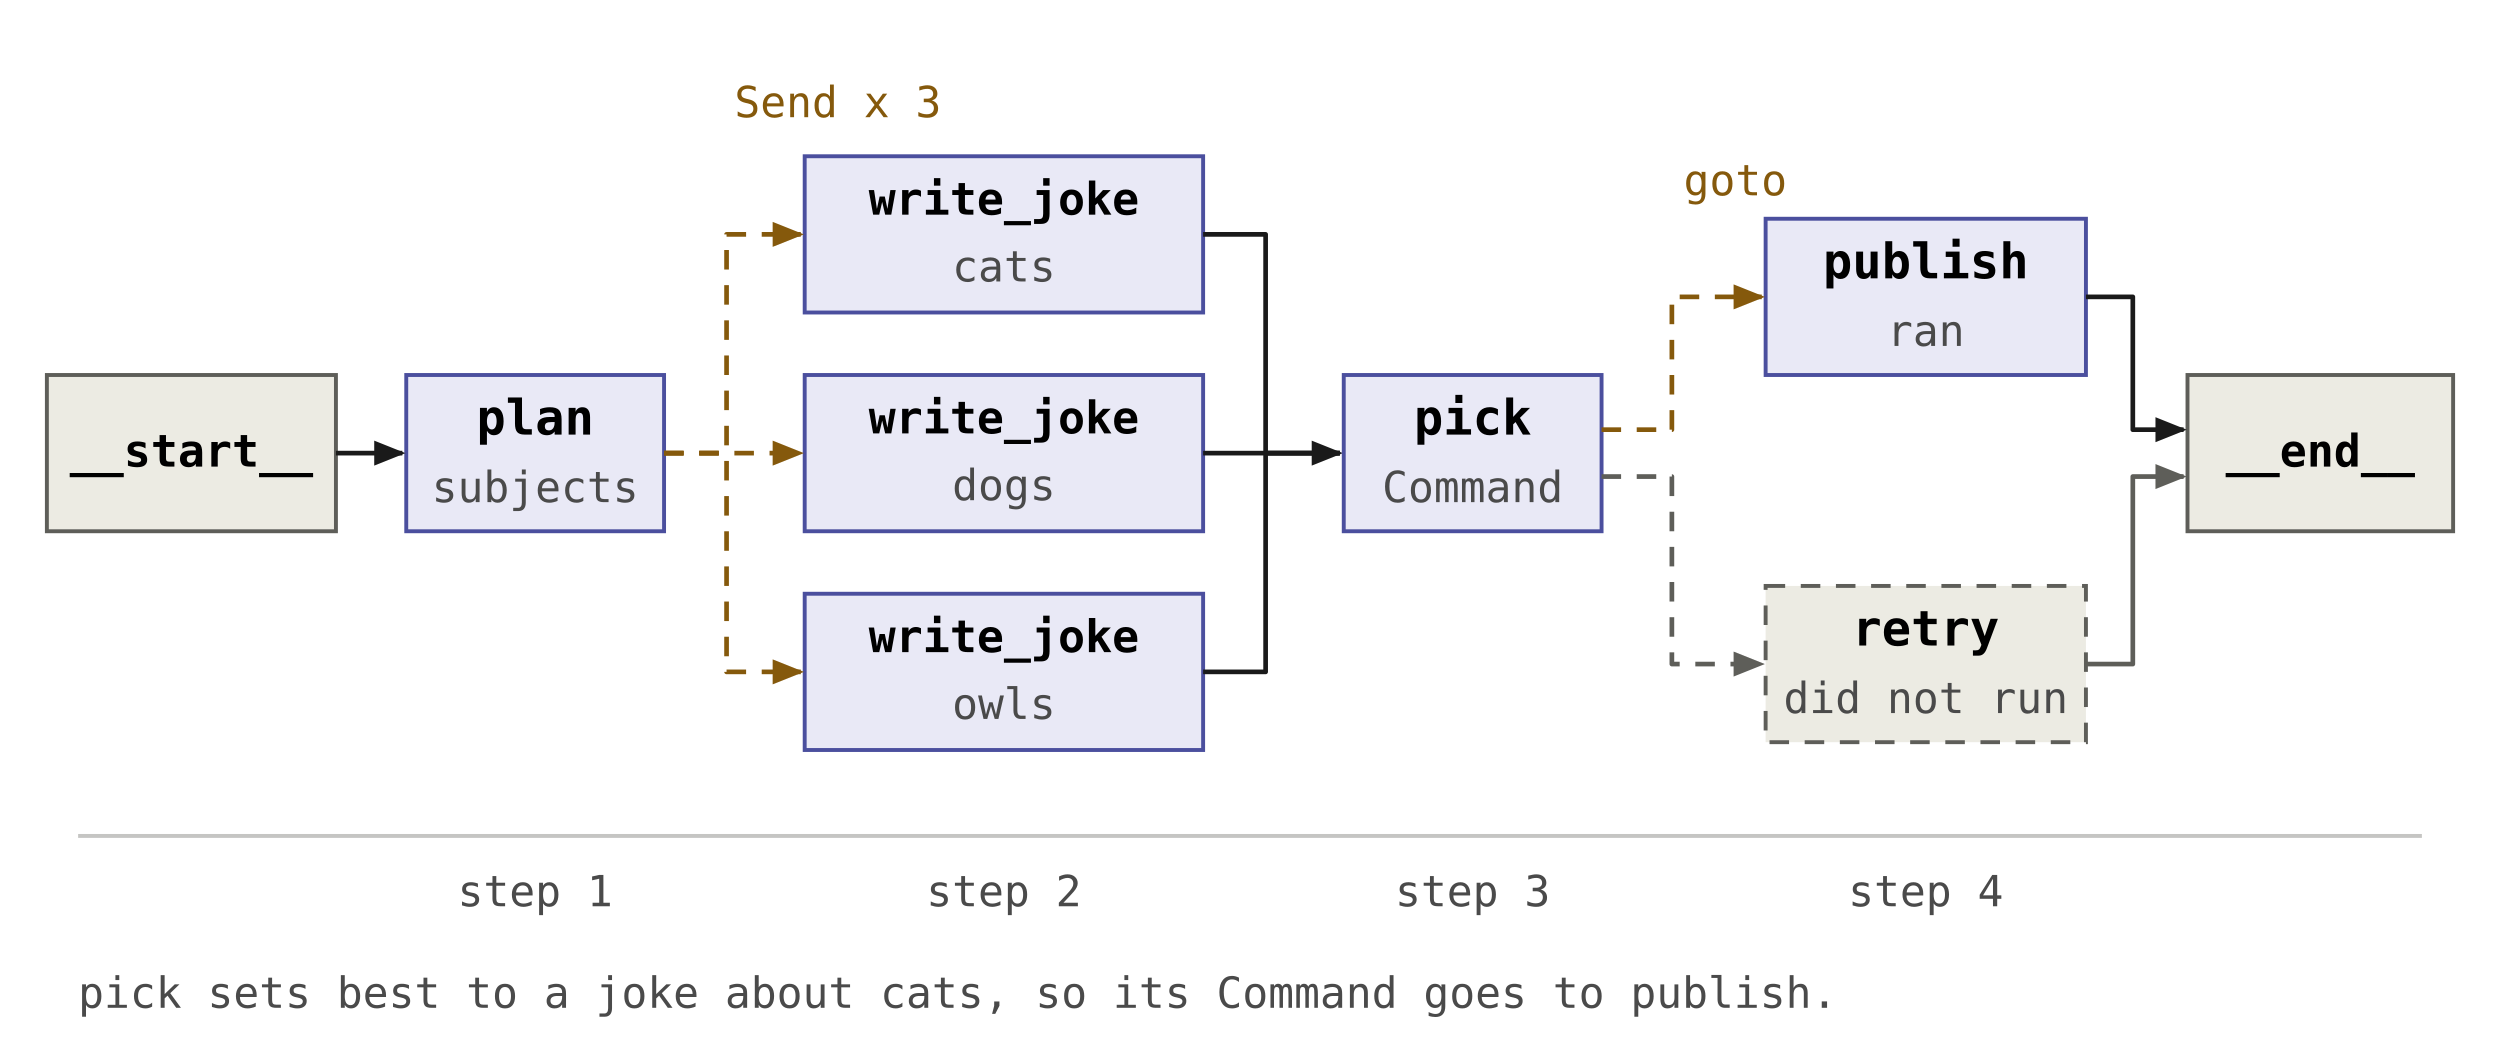
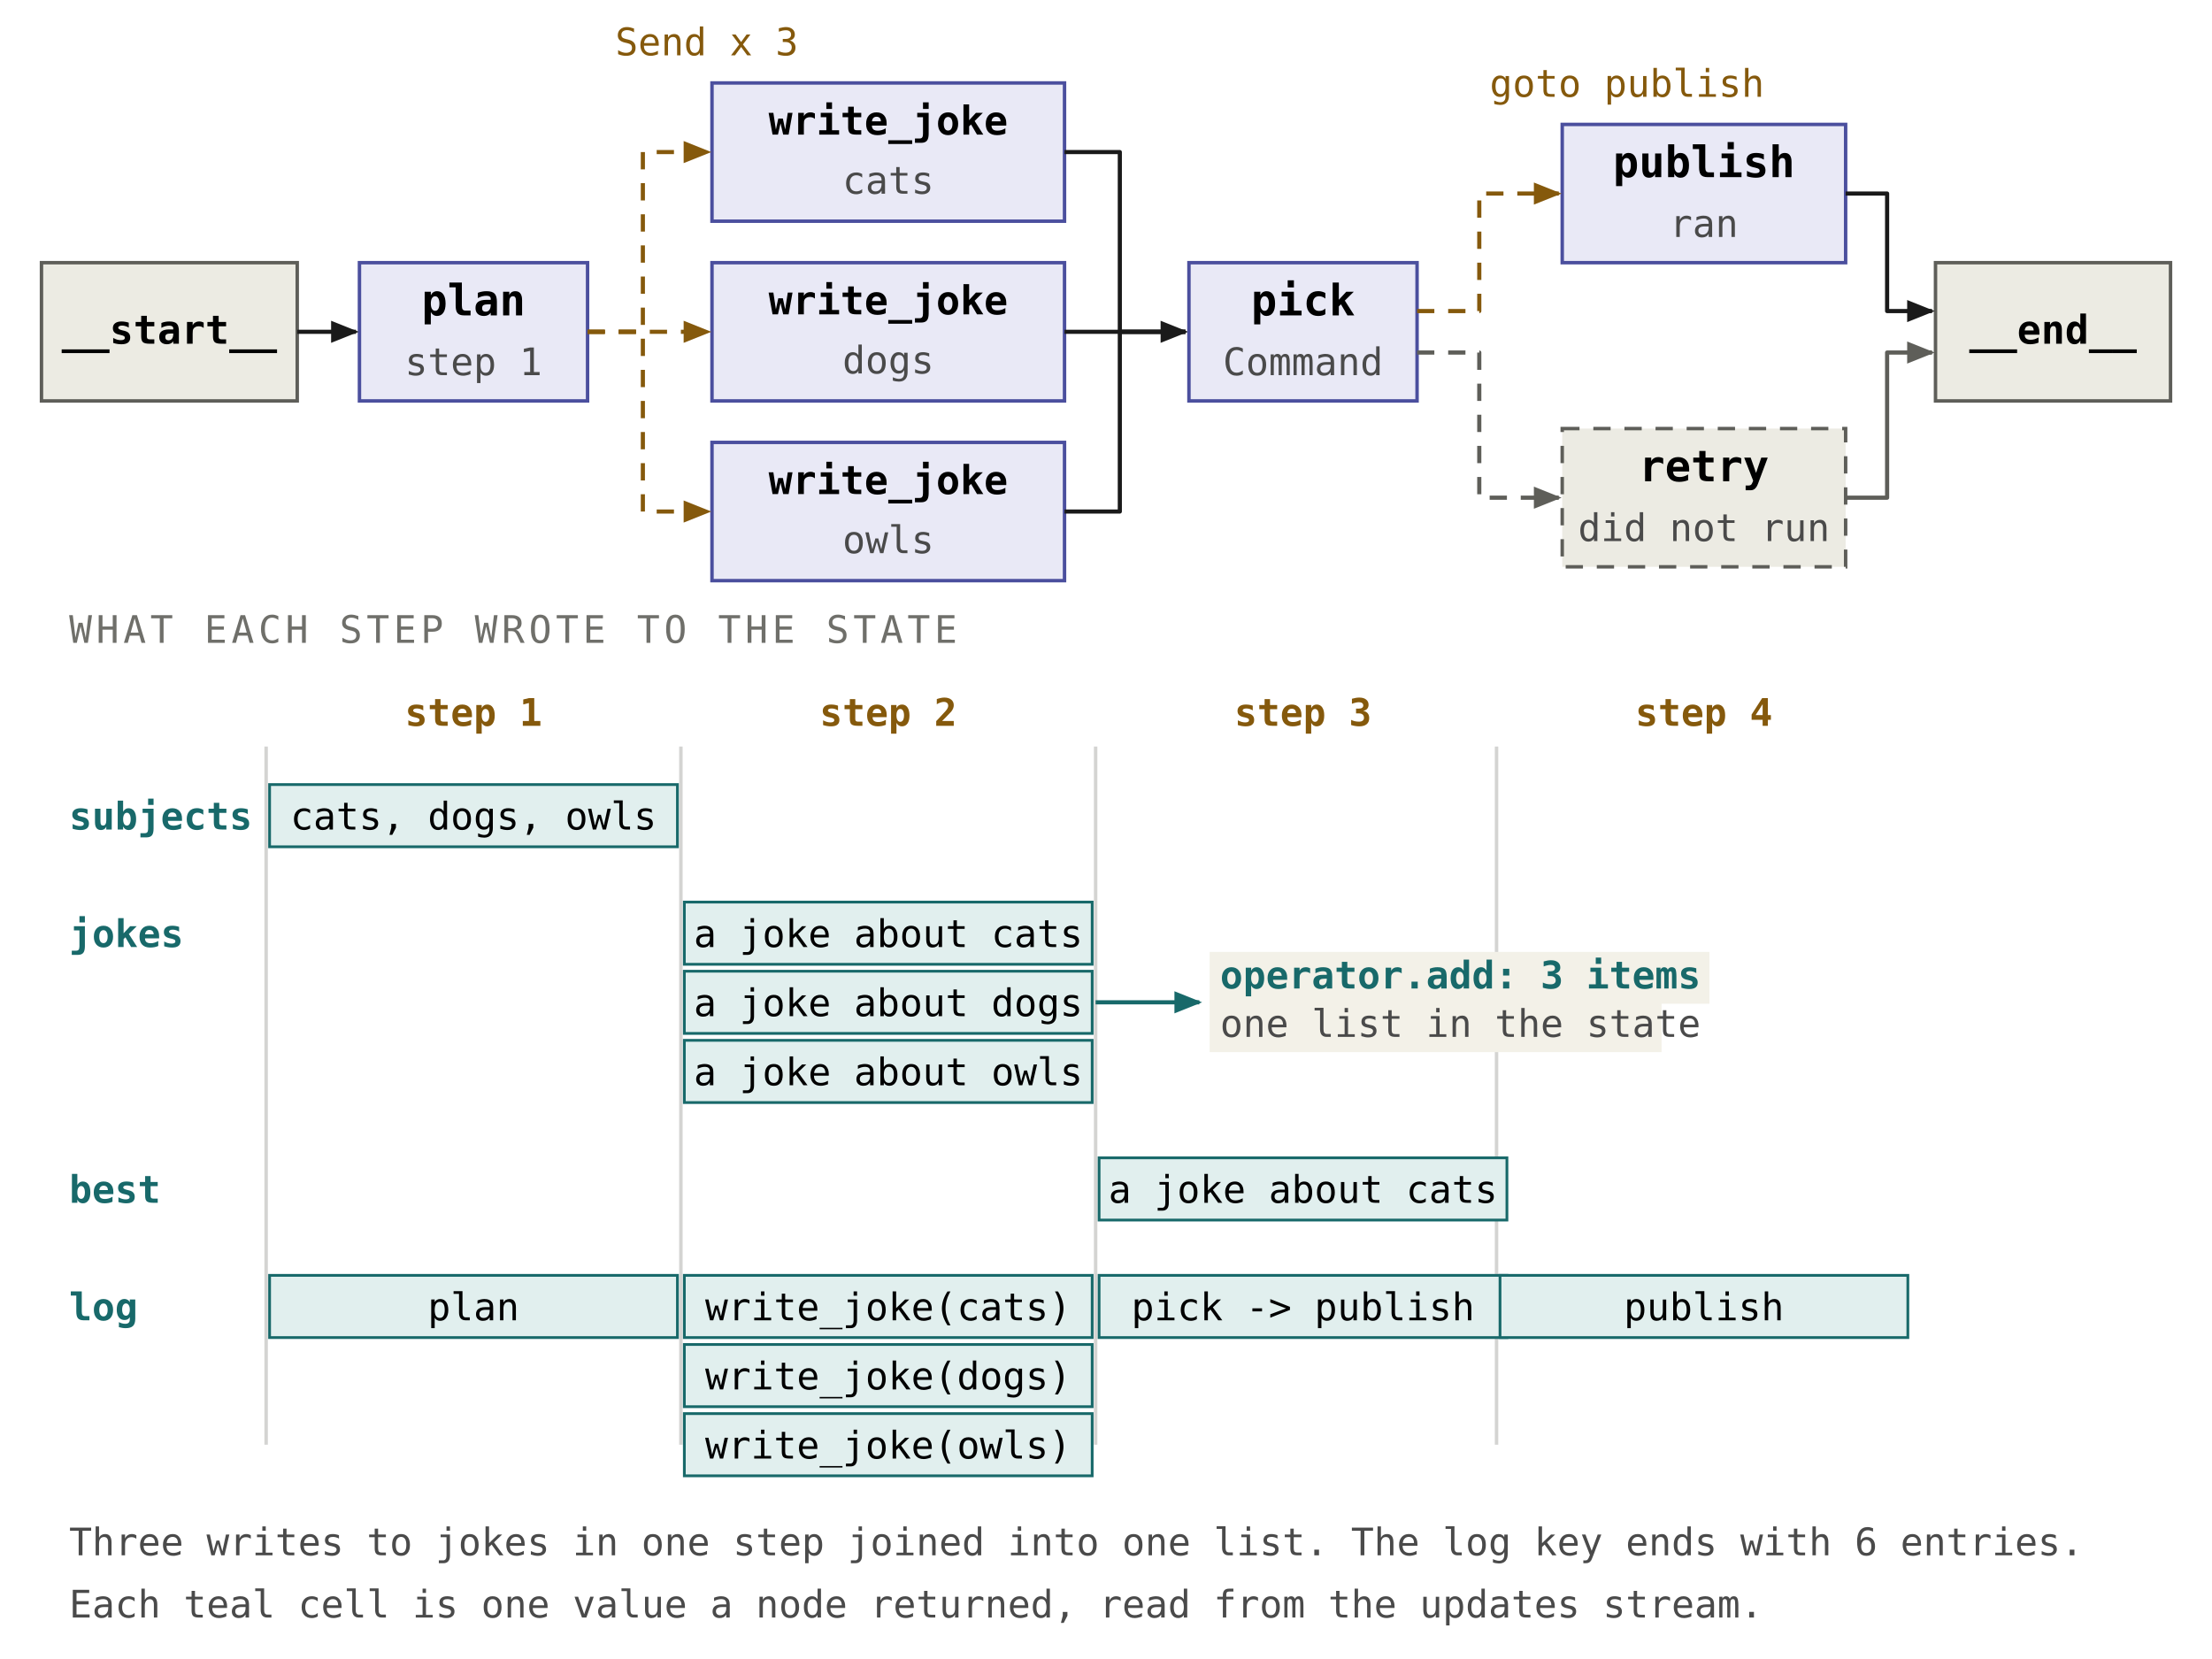
- <svg xmlns="http://www.w3.org/2000/svg" viewBox="0 0 640 270" role="img" aria-labelledby="fig-5-2-title fig-5-2-desc" font-family="JetBrains Mono, ui-monospace, monospace">
+ <svg xmlns="http://www.w3.org/2000/svg" viewBox="0 0 640 480" role="img" aria-labelledby="fig-5-2-title fig-5-2-desc" font-family="JetBrains Mono, ui-monospace, monospace">
  <defs>
    <marker id="fig-5-2-head-ink" viewBox="0 0 10 10" refX="9" refY="5" markerWidth="8" markerHeight="8" markerUnits="userSpaceOnUse" orient="auto-start-reverse">
      <path d="M0 1 L10 5 L0 9 z" fill="var(--m-ink, #1a1a1a)" />
    </marker>
    <marker id="fig-5-2-head-amber" viewBox="0 0 10 10" refX="9" refY="5" markerWidth="8" markerHeight="8" markerUnits="userSpaceOnUse" orient="auto-start-reverse">
      <path d="M0 1 L10 5 L0 9 z" fill="var(--m-amber-ink, #85590c)" />
    </marker>
    <marker id="fig-5-2-head-grey" viewBox="0 0 10 10" refX="9" refY="5" markerWidth="8" markerHeight="8" markerUnits="userSpaceOnUse" orient="auto-start-reverse">
      <path d="M0 1 L10 5 L0 9 z" fill="var(--m-grey-ink, #5e5e59)" />
    </marker>
+     <marker id="fig-5-2-head-teal" viewBox="0 0 10 10" refX="9" refY="5" markerWidth="8" markerHeight="8" markerUnits="userSpaceOnUse" orient="auto-start-reverse">
+       <path d="M0 1 L10 5 L0 9 z" fill="var(--m-teal-ink, #18696a)" />
+     </marker>
  </defs>
-   <rect x="12" y="96" width="74" height="40" fill="var(--m-grey-fill, #ecebe3)" stroke="var(--m-grey-ink, #5e5e59)" />
-   <text x="49" y="119.45" font-size="11.5" text-anchor="middle" font-weight="700">__start__</text>
-   <rect x="104" y="96" width="66" height="40" fill="var(--m-indigo-fill, #e9e9f6)" stroke="var(--m-indigo-ink, #4b4f9e)" />
-   <text x="137" y="111.25" font-size="12.5" text-anchor="middle" font-weight="700">plan</text>
-   <text x="137" y="128.55" font-size="11" text-anchor="middle" class="m-serif" fill="var(--m-ink-soft, #4a4a4a)">subjects</text>
-   <line x1="86" y1="116" x2="103" y2="116" stroke="var(--m-ink, #1a1a1a)" stroke-width="1.2" marker-end="url(#fig-5-2-head-ink)" />
-   <rect x="206" y="40" width="102" height="40" fill="var(--m-indigo-fill, #e9e9f6)" stroke="var(--m-indigo-ink, #4b4f9e)" />
-   <text x="257" y="54.95" font-size="11.5" text-anchor="middle" font-weight="700">write_joke</text>
-   <text x="257" y="72.05" font-size="11" text-anchor="middle" class="m-serif" fill="var(--m-ink-soft, #4a4a4a)">cats</text>
-   <rect x="206" y="96" width="102" height="40" fill="var(--m-indigo-fill, #e9e9f6)" stroke="var(--m-indigo-ink, #4b4f9e)" />
-   <text x="257" y="110.95" font-size="11.5" text-anchor="middle" font-weight="700">write_joke</text>
-   <text x="257" y="128.05" font-size="11" text-anchor="middle" class="m-serif" fill="var(--m-ink-soft, #4a4a4a)">dogs</text>
-   <rect x="206" y="152" width="102" height="40" fill="var(--m-indigo-fill, #e9e9f6)" stroke="var(--m-indigo-ink, #4b4f9e)" />
-   <text x="257" y="166.95" font-size="11.5" text-anchor="middle" font-weight="700">write_joke</text>
-   <text x="257" y="184.05" font-size="11" text-anchor="middle" class="m-serif" fill="var(--m-ink-soft, #4a4a4a)">owls</text>
-   <path d="M170 116 H186 V60 H205" fill="none" stroke="var(--m-amber-ink, #85590c)" stroke-width="1.2" stroke-dasharray="5 4" stroke-linejoin="round" marker-end="url(#fig-5-2-head-amber)" />
-   <path d="M308 60 H324 V116 H343" fill="none" stroke="var(--m-ink, #1a1a1a)" stroke-width="1.2" stroke-linejoin="round" />
-   <path d="M170 116 H186 V116 H205" fill="none" stroke="var(--m-amber-ink, #85590c)" stroke-width="1.2" stroke-dasharray="5 4" stroke-linejoin="round" marker-end="url(#fig-5-2-head-amber)" />
-   <path d="M308 116 H324 V116 H343" fill="none" stroke="var(--m-ink, #1a1a1a)" stroke-width="1.2" stroke-linejoin="round" marker-end="url(#fig-5-2-head-ink)" />
-   <path d="M170 116 H186 V172 H205" fill="none" stroke="var(--m-amber-ink, #85590c)" stroke-width="1.2" stroke-dasharray="5 4" stroke-linejoin="round" marker-end="url(#fig-5-2-head-amber)" />
-   <path d="M308 172 H324 V116 H343" fill="none" stroke="var(--m-ink, #1a1a1a)" stroke-width="1.2" stroke-linejoin="round" />
-   <text x="188" y="30" font-size="11" fill="var(--m-amber-ink, #85590c)">Send x 3</text>
-   <rect x="344" y="96" width="66" height="40" fill="var(--m-indigo-fill, #e9e9f6)" stroke="var(--m-indigo-ink, #4b4f9e)" />
-   <text x="377" y="111.25" font-size="12.5" text-anchor="middle" font-weight="700">pick</text>
-   <text x="377" y="128.55" font-size="11" text-anchor="middle" class="m-serif" fill="var(--m-ink-soft, #4a4a4a)">Command</text>
-   <rect x="452" y="56" width="82" height="40" fill="var(--m-indigo-fill, #e9e9f6)" stroke="var(--m-indigo-ink, #4b4f9e)" />
-   <text x="493" y="71.25" font-size="12.5" text-anchor="middle" font-weight="700">publish</text>
-   <text x="493" y="88.55" font-size="11" text-anchor="middle" class="m-serif" fill="var(--m-ink-soft, #4a4a4a)">ran</text>
-   <rect x="452" y="150" width="82" height="40" fill="var(--m-grey-fill, #ecebe3)" stroke="var(--m-grey-ink, #5e5e59)" stroke-dasharray="5 4" />
-   <text x="493" y="165.25" font-size="12.5" text-anchor="middle" font-weight="700">retry</text>
-   <text x="493" y="182.55" font-size="11" text-anchor="middle" class="m-serif" fill="var(--m-ink-soft, #4a4a4a)">did not run</text>
-   <path d="M410 110 H428 V76 H451" fill="none" stroke="var(--m-amber-ink, #85590c)" stroke-width="1.2" stroke-dasharray="5 4" stroke-linejoin="round" marker-end="url(#fig-5-2-head-amber)" />
-   <path d="M410 122 H428 V170 H451" fill="none" stroke="var(--m-grey-ink, #5e5e59)" stroke-width="1.2" stroke-dasharray="5 4" stroke-linejoin="round" marker-end="url(#fig-5-2-head-grey)" />
-   <text x="431" y="50" font-size="11" fill="var(--m-amber-ink, #85590c)">goto</text>
-   <rect x="560" y="96" width="68" height="40" fill="var(--m-grey-fill, #ecebe3)" stroke="var(--m-grey-ink, #5e5e59)" />
-   <text x="594" y="119.45" font-size="11.5" text-anchor="middle" font-weight="700">__end__</text>
-   <path d="M534 76 H546 V110 H559" fill="none" stroke="var(--m-ink, #1a1a1a)" stroke-width="1.2" stroke-linejoin="round" marker-end="url(#fig-5-2-head-ink)" />
-   <path d="M534 170 H546 V122 H559" fill="none" stroke="var(--m-grey-ink, #5e5e59)" stroke-width="1.2" stroke-linejoin="round" marker-end="url(#fig-5-2-head-grey)" />
-   <line x1="20" y1="214" x2="620" y2="214" stroke="var(--m-ink-mute, #6f6f6a)" stroke-width="1" stroke-opacity="0.4" />
-   <text x="137" y="232" font-size="11" text-anchor="middle" fill="var(--m-ink-soft, #4a4a4a)">step 1</text>
-   <text x="257" y="232" font-size="11" text-anchor="middle" fill="var(--m-ink-soft, #4a4a4a)">step 2</text>
-   <text x="377" y="232" font-size="11" text-anchor="middle" fill="var(--m-ink-soft, #4a4a4a)">step 3</text>
-   <text x="493" y="232" font-size="11" text-anchor="middle" fill="var(--m-ink-soft, #4a4a4a)">step 4</text>
-   <text x="20" y="258" font-size="11" class="m-serif" fill="var(--m-ink-soft, #4a4a4a)">pick sets best to a joke about cats, so its Command goes to publish.</text>
+   <rect x="12" y="76" width="74" height="40" fill="var(--m-grey-fill, #ecebe3)" stroke="var(--m-grey-ink, #5e5e59)" />
+   <text x="49" y="99.45" font-size="11.5" text-anchor="middle" font-weight="700">__start__</text>
+   <rect x="104" y="76" width="66" height="40" fill="var(--m-indigo-fill, #e9e9f6)" stroke="var(--m-indigo-ink, #4b4f9e)" />
+   <text x="137" y="91.25" font-size="12.5" text-anchor="middle" font-weight="700">plan</text>
+   <text x="137" y="108.55" font-size="11" text-anchor="middle" class="m-serif" fill="var(--m-ink-soft, #4a4a4a)">step 1</text>
+   <line x1="86" y1="96" x2="103" y2="96" stroke="var(--m-ink, #1a1a1a)" stroke-width="1.2" marker-end="url(#fig-5-2-head-ink)" />
+   <rect x="206" y="24" width="102" height="40" fill="var(--m-indigo-fill, #e9e9f6)" stroke="var(--m-indigo-ink, #4b4f9e)" />
+   <text x="257" y="38.95" font-size="11.5" text-anchor="middle" font-weight="700">write_joke</text>
+   <text x="257" y="56.05" font-size="11" text-anchor="middle" class="m-serif" fill="var(--m-ink-soft, #4a4a4a)">cats</text>
+   <path d="M170 96 H186 V44 H205" fill="none" stroke="var(--m-amber-ink, #85590c)" stroke-width="1.2" stroke-dasharray="5 4" stroke-linejoin="round" marker-end="url(#fig-5-2-head-amber)" />
+   <path d="M308 44 H324 V96 H343" fill="none" stroke="var(--m-ink, #1a1a1a)" stroke-width="1.2" stroke-linejoin="round" />
+   <rect x="206" y="76" width="102" height="40" fill="var(--m-indigo-fill, #e9e9f6)" stroke="var(--m-indigo-ink, #4b4f9e)" />
+   <text x="257" y="90.95" font-size="11.5" text-anchor="middle" font-weight="700">write_joke</text>
+   <text x="257" y="108.05" font-size="11" text-anchor="middle" class="m-serif" fill="var(--m-ink-soft, #4a4a4a)">dogs</text>
+   <path d="M170 96 H186 V96 H205" fill="none" stroke="var(--m-amber-ink, #85590c)" stroke-width="1.2" stroke-dasharray="5 4" stroke-linejoin="round" marker-end="url(#fig-5-2-head-amber)" />
+   <path d="M308 96 H324 V96 H343" fill="none" stroke="var(--m-ink, #1a1a1a)" stroke-width="1.2" stroke-linejoin="round" marker-end="url(#fig-5-2-head-ink)" />
+   <rect x="206" y="128" width="102" height="40" fill="var(--m-indigo-fill, #e9e9f6)" stroke="var(--m-indigo-ink, #4b4f9e)" />
+   <text x="257" y="142.95" font-size="11.5" text-anchor="middle" font-weight="700">write_joke</text>
+   <text x="257" y="160.05" font-size="11" text-anchor="middle" class="m-serif" fill="var(--m-ink-soft, #4a4a4a)">owls</text>
+   <path d="M170 96 H186 V148 H205" fill="none" stroke="var(--m-amber-ink, #85590c)" stroke-width="1.2" stroke-dasharray="5 4" stroke-linejoin="round" marker-end="url(#fig-5-2-head-amber)" />
+   <path d="M308 148 H324 V96 H343" fill="none" stroke="var(--m-ink, #1a1a1a)" stroke-width="1.2" stroke-linejoin="round" />
+   <text x="178" y="16" font-size="11" fill="var(--m-amber-ink, #85590c)">Send x 3</text>
+   <rect x="344" y="76" width="66" height="40" fill="var(--m-indigo-fill, #e9e9f6)" stroke="var(--m-indigo-ink, #4b4f9e)" />
+   <text x="377" y="91.25" font-size="12.5" text-anchor="middle" font-weight="700">pick</text>
+   <text x="377" y="108.55" font-size="11" text-anchor="middle" class="m-serif" fill="var(--m-ink-soft, #4a4a4a)">Command</text>
+   <rect x="452" y="36" width="82" height="40" fill="var(--m-indigo-fill, #e9e9f6)" stroke="var(--m-indigo-ink, #4b4f9e)" />
+   <text x="493" y="51.25" font-size="12.5" text-anchor="middle" font-weight="700">publish</text>
+   <text x="493" y="68.55" font-size="11" text-anchor="middle" class="m-serif" fill="var(--m-ink-soft, #4a4a4a)">ran</text>
+   <rect x="452" y="124" width="82" height="40" fill="var(--m-grey-fill, #ecebe3)" stroke="var(--m-grey-ink, #5e5e59)" stroke-dasharray="5 4" />
+   <text x="493" y="139.25" font-size="12.5" text-anchor="middle" font-weight="700">retry</text>
+   <text x="493" y="156.55" font-size="11" text-anchor="middle" class="m-serif" fill="var(--m-ink-soft, #4a4a4a)">did not run</text>
+   <path d="M410 90 H428 V56 H451" fill="none" stroke="var(--m-amber-ink, #85590c)" stroke-width="1.2" stroke-dasharray="5 4" stroke-linejoin="round" marker-end="url(#fig-5-2-head-amber)" />
+   <path d="M410 102 H428 V144 H451" fill="none" stroke="var(--m-grey-ink, #5e5e59)" stroke-width="1.2" stroke-dasharray="5 4" stroke-linejoin="round" marker-end="url(#fig-5-2-head-grey)" />
+   <text x="431" y="28" font-size="11" fill="var(--m-amber-ink, #85590c)">goto publish</text>
+   <rect x="560" y="76" width="68" height="40" fill="var(--m-grey-fill, #ecebe3)" stroke="var(--m-grey-ink, #5e5e59)" />
+   <text x="594" y="99.45" font-size="11.5" text-anchor="middle" font-weight="700">__end__</text>
+   <path d="M534 56 H546 V90 H559" fill="none" stroke="var(--m-ink, #1a1a1a)" stroke-width="1.2" stroke-linejoin="round" marker-end="url(#fig-5-2-head-ink)" />
+   <path d="M534 144 H546 V102 H559" fill="none" stroke="var(--m-grey-ink, #5e5e59)" stroke-width="1.2" stroke-linejoin="round" marker-end="url(#fig-5-2-head-grey)" />
+   <text x="20" y="186" font-size="11" letter-spacing="1.2" fill="var(--m-ink-mute, #6f6f6a)">WHAT EACH STEP WROTE TO THE STATE</text>
+   <text x="137" y="210" font-size="11" text-anchor="middle" font-weight="700" fill="var(--m-amber-ink, #85590c)">step 1</text>
+   <line x1="77" y1="216" x2="77" y2="418" stroke="var(--m-ink-mute, #6f6f6a)" stroke-width="1" stroke-opacity="0.3" />
+   <text x="257" y="210" font-size="11" text-anchor="middle" font-weight="700" fill="var(--m-amber-ink, #85590c)">step 2</text>
+   <line x1="197" y1="216" x2="197" y2="418" stroke="var(--m-ink-mute, #6f6f6a)" stroke-width="1" stroke-opacity="0.3" />
+   <text x="377" y="210" font-size="11" text-anchor="middle" font-weight="700" fill="var(--m-amber-ink, #85590c)">step 3</text>
+   <line x1="317" y1="216" x2="317" y2="418" stroke="var(--m-ink-mute, #6f6f6a)" stroke-width="1" stroke-opacity="0.3" />
+   <text x="493" y="210" font-size="11" text-anchor="middle" font-weight="700" fill="var(--m-amber-ink, #85590c)">step 4</text>
+   <line x1="433" y1="216" x2="433" y2="418" stroke="var(--m-ink-mute, #6f6f6a)" stroke-width="1" stroke-opacity="0.3" />
+   <text x="20" y="240" font-size="11" font-weight="700" fill="var(--m-teal-ink, #18696a)">subjects</text>
+   <rect x="78" y="227" width="118" height="18" fill="var(--m-teal-fill, #e1efee)" stroke="var(--m-teal-ink, #18696a)" stroke-width="0.8" />
+   <text x="137" y="240" font-size="11" text-anchor="middle">cats, dogs, owls</text>
+   <text x="20" y="274" font-size="11" font-weight="700" fill="var(--m-teal-ink, #18696a)">jokes</text>
+   <rect x="198" y="261" width="118" height="18" fill="var(--m-teal-fill, #e1efee)" stroke="var(--m-teal-ink, #18696a)" stroke-width="0.8" />
+   <text x="257" y="274" font-size="11" text-anchor="middle">a joke about cats</text>
+   <rect x="198" y="281" width="118" height="18" fill="var(--m-teal-fill, #e1efee)" stroke="var(--m-teal-ink, #18696a)" stroke-width="0.8" />
+   <text x="257" y="294" font-size="11" text-anchor="middle">a joke about dogs</text>
+   <rect x="198" y="301" width="118" height="18" fill="var(--m-teal-fill, #e1efee)" stroke="var(--m-teal-ink, #18696a)" stroke-width="0.8" />
+   <text x="257" y="314" font-size="11" text-anchor="middle">a joke about owls</text>
+   <line x1="317" y1="290" x2="347" y2="290" stroke="var(--m-teal-ink, #18696a)" stroke-width="1.2" marker-end="url(#fig-5-2-head-teal)" />
+   <rect class="m-knock" x="350" y="275.42" width="144.6" height="15" fill="var(--m-panel, #f3f1e8)" />
+   <text x="353" y="286" font-size="11" font-weight="700" fill="var(--m-teal-ink, #18696a)">operator.add: 3 items</text>
+   <rect class="m-knock" x="350" y="289.42" width="130.74" height="15" fill="var(--m-panel, #f3f1e8)" />
+   <text x="353" y="300" font-size="11" class="m-serif" fill="var(--m-ink-soft, #4a4a4a)">one list in the state</text>
+   <text x="20" y="348" font-size="11" font-weight="700" fill="var(--m-teal-ink, #18696a)">best</text>
+   <rect x="318" y="335" width="118" height="18" fill="var(--m-teal-fill, #e1efee)" stroke="var(--m-teal-ink, #18696a)" stroke-width="0.8" />
+   <text x="377" y="348" font-size="11" text-anchor="middle">a joke about cats</text>
+   <text x="20" y="382" font-size="11" font-weight="700" fill="var(--m-teal-ink, #18696a)">log</text>
+   <rect x="78" y="369" width="118" height="18" fill="var(--m-teal-fill, #e1efee)" stroke="var(--m-teal-ink, #18696a)" stroke-width="0.8" />
+   <text x="137" y="382" font-size="11" text-anchor="middle">plan</text>
+   <rect x="198" y="369" width="118" height="18" fill="var(--m-teal-fill, #e1efee)" stroke="var(--m-teal-ink, #18696a)" stroke-width="0.8" />
+   <text x="257" y="382" font-size="11" text-anchor="middle">write_joke(cats)</text>
+   <rect x="198" y="389" width="118" height="18" fill="var(--m-teal-fill, #e1efee)" stroke="var(--m-teal-ink, #18696a)" stroke-width="0.8" />
+   <text x="257" y="402" font-size="11" text-anchor="middle">write_joke(dogs)</text>
+   <rect x="198" y="409" width="118" height="18" fill="var(--m-teal-fill, #e1efee)" stroke="var(--m-teal-ink, #18696a)" stroke-width="0.8" />
+   <text x="257" y="422" font-size="11" text-anchor="middle">write_joke(owls)</text>
+   <rect x="318" y="369" width="118" height="18" fill="var(--m-teal-fill, #e1efee)" stroke="var(--m-teal-ink, #18696a)" stroke-width="0.8" />
+   <text x="377" y="382" font-size="11" text-anchor="middle">pick -&gt; publish</text>
+   <rect x="434" y="369" width="118" height="18" fill="var(--m-teal-fill, #e1efee)" stroke="var(--m-teal-ink, #18696a)" stroke-width="0.8" />
+   <text x="493" y="382" font-size="11" text-anchor="middle">publish</text>
+   <text x="20" y="450" font-size="11" class="m-serif" fill="var(--m-ink-soft, #4a4a4a)">Three writes to jokes in one step joined into one list. The log key ends with 6 entries.</text>
+   <text x="20" y="468" font-size="11" class="m-serif" fill="var(--m-ink-soft, #4a4a4a)">Each teal cell is one value a node returned, read from the updates stream.</text>
</svg>
